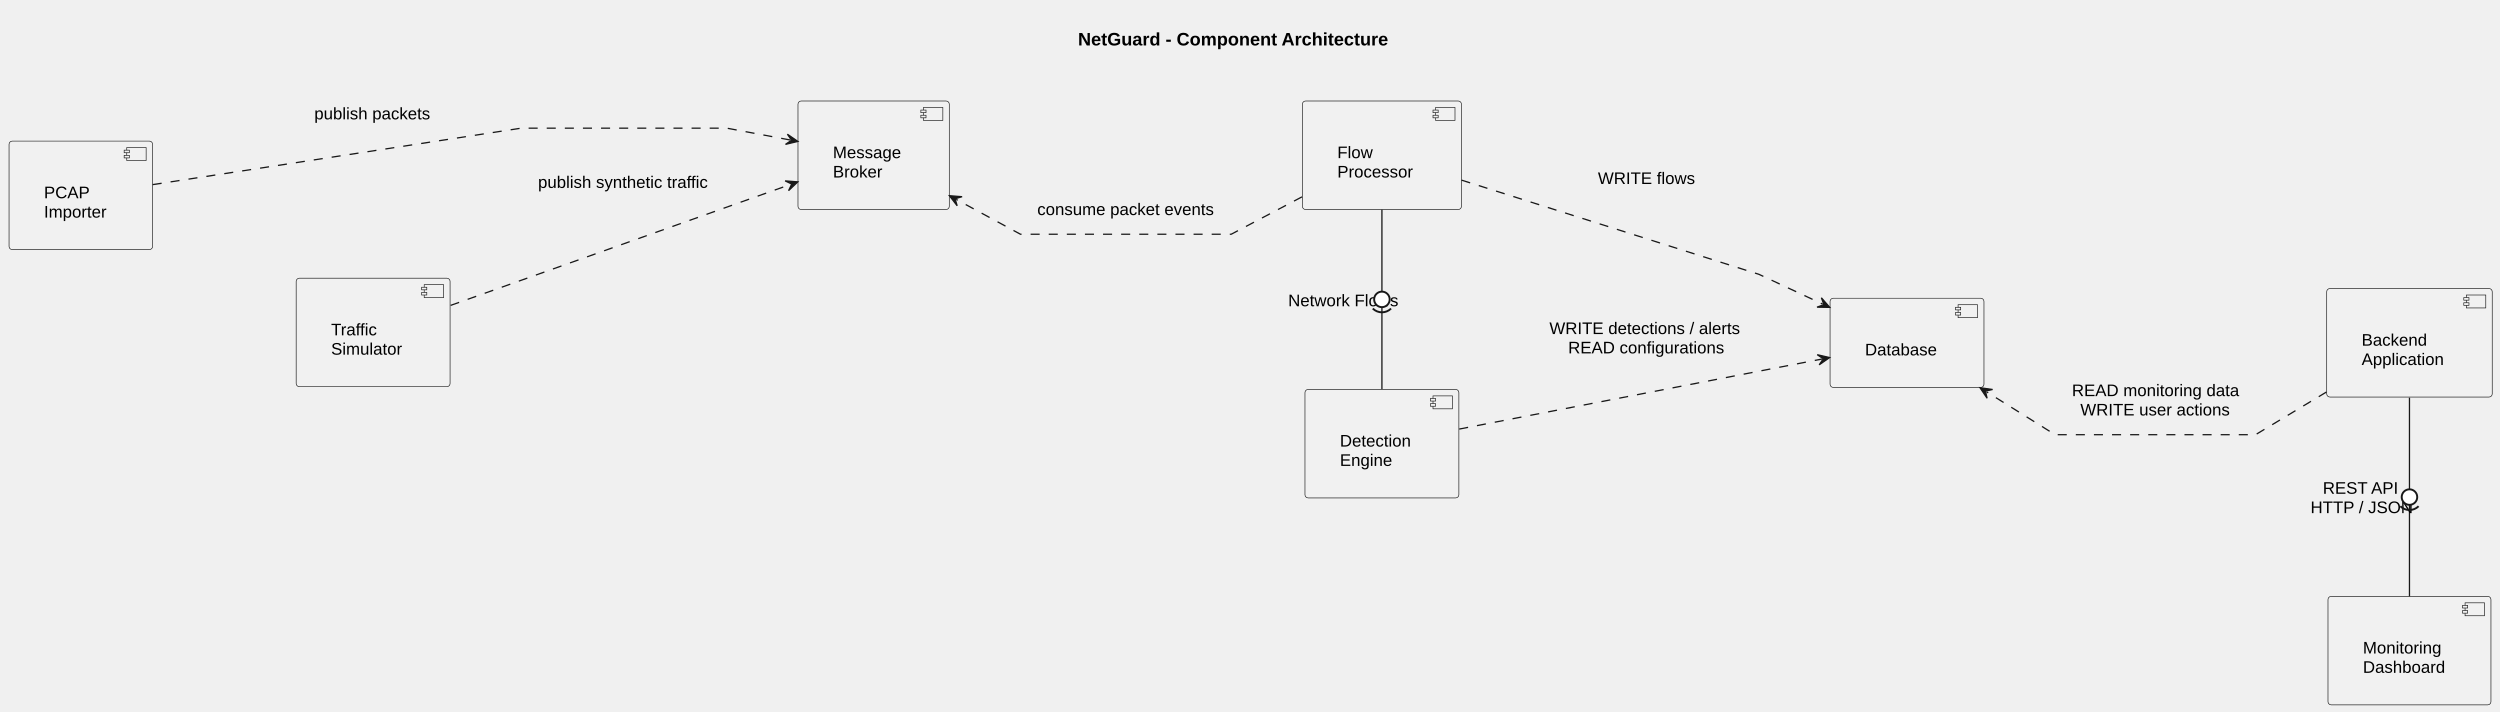
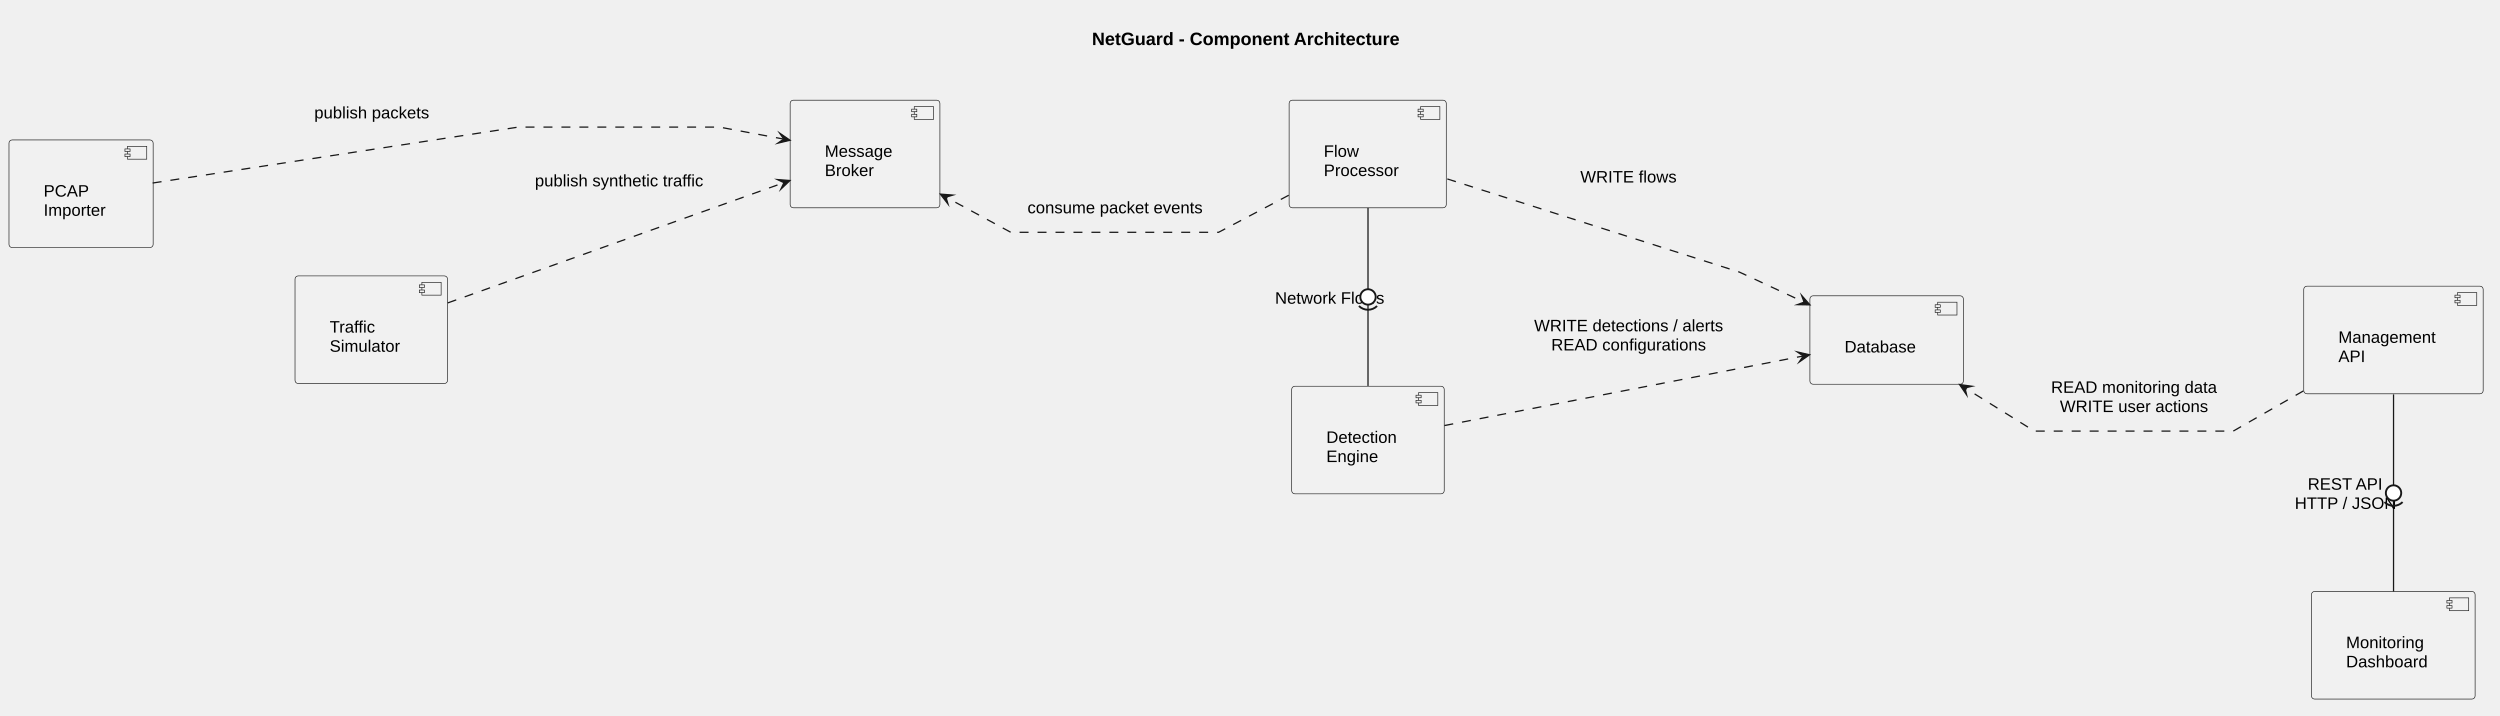
- <svg xmlns="http://www.w3.org/2000/svg" contentStyleType="text/css" height="550px" preserveAspectRatio="none" style="width:1933px;height:550px;background:#FFFFFF;" version="1.1" viewBox="0 0 1933 550" width="1933px" zoomAndPan="magnify">
+ <svg xmlns="http://www.w3.org/2000/svg" version="1.1" data-diagram-type="DESCRIPTION" style="width:1949px;height:558px;background:#FFFFFF;" width="1949px" height="558px" viewBox="0 0 1949 558" zoomAndPan="magnify" preserveAspectRatio="none" contentStyleType="text/css">
  <defs />
-   <g>
-     <text fill="#000000" font-family="Arial" font-size="14" font-weight="bold" lengthAdjust="spacing" textLength="252" x="833.5" y="35.132">NetGuard - Component Architecture</text>
-     <g id="elem_PCAP">
-       <rect fill="#F1F1F1" height="83.897" rx="2.5" ry="2.5" style="stroke:#181818;stroke-width:0.5;" width="111" x="7" y="109.099" />
-       <rect fill="#F1F1F1" height="10" style="stroke:#181818;stroke-width:0.5;" width="15" x="98" y="114.099" />
-       <rect fill="#F1F1F1" height="2" style="stroke:#181818;stroke-width:0.5;" width="4" x="96" y="116.099" />
-       <rect fill="#F1F1F1" height="2" style="stroke:#181818;stroke-width:0.5;" width="4" x="96" y="120.099" />
-       <text fill="#000000" font-family="Arial" font-size="13" lengthAdjust="spacing" textLength="36" x="34" y="153.292">PCAP</text>
-       <text fill="#000000" font-family="Arial" font-size="13" lengthAdjust="spacing" textLength="47" x="34" y="168.241">Importer</text>
+   <g font-family="sans-serif" lengthAdjust="spacing">
+     <g class="title" data-source-line="2">
+       <text x="851.264" y="35.132" fill="#000" font-size="14" textLength="240.352" font-weight="700" font-family="Arial">NetGuard - Component Architecture</text>
    </g>
-     <g id="elem_SIM">
-       <rect fill="#F1F1F1" height="83.897" rx="2.5" ry="2.5" style="stroke:#181818;stroke-width:0.5;" width="119" x="229" y="215.099" />
-       <rect fill="#F1F1F1" height="10" style="stroke:#181818;stroke-width:0.5;" width="15" x="328" y="220.099" />
-       <rect fill="#F1F1F1" height="2" style="stroke:#181818;stroke-width:0.5;" width="4" x="326" y="222.099" />
-       <rect fill="#F1F1F1" height="2" style="stroke:#181818;stroke-width:0.5;" width="4" x="326" y="226.099" />
-       <text fill="#000000" font-family="Arial" font-size="13" lengthAdjust="spacing" textLength="34" x="256" y="259.293">Traffic</text>
-       <text fill="#000000" font-family="Arial" font-size="13" lengthAdjust="spacing" textLength="55" x="256" y="274.241">Simulator</text>
+     <g class="entity" data-qualified-name="PCAP" id="ent0001" data-source-line="21">
+       <rect x="7" y="109.099" width="112.401" height="83.897" fill="#F1F1F1" style="stroke:#181818;stroke-width:0.5;" rx="2.5" ry="2.5" />
+       <rect x="99.401" y="114.099" width="15" height="10" fill="#F1F1F1" style="stroke:#181818;stroke-width:0.5;" />
+       <rect x="97.401" y="116.099" width="4" height="2" fill="#F1F1F1" style="stroke:#181818;stroke-width:0.5;" />
+       <rect x="97.401" y="120.099" width="4" height="2" fill="#F1F1F1" style="stroke:#181818;stroke-width:0.5;" />
+       <text x="34" y="153.292" fill="#000" font-size="13" textLength="35.401" font-family="Arial">PCAP</text>
+       <text x="34" y="168.241" fill="#000" font-size="13" textLength="48.401" font-family="Arial">Importer</text>
    </g>
-     <g id="elem_MQ">
-       <rect fill="#F1F1F1" height="83.897" rx="2.5" ry="2.5" style="stroke:#181818;stroke-width:0.5;" width="117" x="617" y="78.099" />
-       <rect fill="#F1F1F1" height="10" style="stroke:#181818;stroke-width:0.5;" width="15" x="714" y="83.099" />
-       <rect fill="#F1F1F1" height="2" style="stroke:#181818;stroke-width:0.5;" width="4" x="712" y="85.099" />
-       <rect fill="#F1F1F1" height="2" style="stroke:#181818;stroke-width:0.5;" width="4" x="712" y="89.099" />
-       <text fill="#000000" font-family="Arial" font-size="13" lengthAdjust="spacing" textLength="53" x="644" y="122.293">Message</text>
-       <text fill="#000000" font-family="Arial" font-size="13" lengthAdjust="spacing" textLength="38" x="644" y="137.241">Broker</text>
+     <g class="entity" data-qualified-name="SIM" id="ent0002" data-source-line="22">
+       <rect x="230" y="215.099" width="118.907" height="83.897" fill="#F1F1F1" style="stroke:#181818;stroke-width:0.5;" rx="2.5" ry="2.5" />
+       <rect x="328.907" y="220.099" width="15" height="10" fill="#F1F1F1" style="stroke:#181818;stroke-width:0.5;" />
+       <rect x="326.907" y="222.099" width="4" height="2" fill="#F1F1F1" style="stroke:#181818;stroke-width:0.5;" />
+       <rect x="326.907" y="226.099" width="4" height="2" fill="#F1F1F1" style="stroke:#181818;stroke-width:0.5;" />
+       <text x="257" y="259.292" fill="#000" font-size="13" textLength="36.112" font-family="Arial">Traffic</text>
+       <text x="257" y="274.241" fill="#000" font-size="13" textLength="54.907" font-family="Arial">Simulator</text>
    </g>
-     <g id="elem_FP">
-       <rect fill="#F1F1F1" height="83.897" rx="2.5" ry="2.5" style="stroke:#181818;stroke-width:0.5;" width="123" x="1007" y="78.099" />
-       <rect fill="#F1F1F1" height="10" style="stroke:#181818;stroke-width:0.5;" width="15" x="1110" y="83.099" />
-       <rect fill="#F1F1F1" height="2" style="stroke:#181818;stroke-width:0.5;" width="4" x="1108" y="85.099" />
-       <rect fill="#F1F1F1" height="2" style="stroke:#181818;stroke-width:0.5;" width="4" x="1108" y="89.099" />
-       <text fill="#000000" font-family="Arial" font-size="13" lengthAdjust="spacing" textLength="27" x="1034" y="122.293">Flow</text>
-       <text fill="#000000" font-family="Arial" font-size="13" lengthAdjust="spacing" textLength="59" x="1034" y="137.241">Processor</text>
+     <g class="entity" data-qualified-name="MQ" id="ent0003" data-source-line="23">
+       <rect x="616" y="78.099" width="116.749" height="83.897" fill="#F1F1F1" style="stroke:#181818;stroke-width:0.5;" rx="2.5" ry="2.5" />
+       <rect x="712.749" y="83.099" width="15" height="10" fill="#F1F1F1" style="stroke:#181818;stroke-width:0.5;" />
+       <rect x="710.749" y="85.099" width="4" height="2" fill="#F1F1F1" style="stroke:#181818;stroke-width:0.5;" />
+       <rect x="710.749" y="89.099" width="4" height="2" fill="#F1F1F1" style="stroke:#181818;stroke-width:0.5;" />
+       <text x="643" y="122.292" fill="#000" font-size="13" textLength="52.749" font-family="Arial">Message</text>
+       <text x="643" y="137.241" fill="#000" font-size="13" textLength="38.289" font-family="Arial">Broker</text>
    </g>
-     <g id="elem_DE">
-       <rect fill="#F1F1F1" height="83.897" rx="2.5" ry="2.5" style="stroke:#181818;stroke-width:0.5;" width="119" x="1009" y="301.099" />
-       <rect fill="#F1F1F1" height="10" style="stroke:#181818;stroke-width:0.5;" width="15" x="1108" y="306.099" />
-       <rect fill="#F1F1F1" height="2" style="stroke:#181818;stroke-width:0.5;" width="4" x="1106" y="308.099" />
-       <rect fill="#F1F1F1" height="2" style="stroke:#181818;stroke-width:0.5;" width="4" x="1106" y="312.099" />
-       <text fill="#000000" font-family="Arial" font-size="13" lengthAdjust="spacing" textLength="55" x="1036" y="345.293">Detection</text>
-       <text fill="#000000" font-family="Arial" font-size="13" lengthAdjust="spacing" textLength="40" x="1036" y="360.241">Engine</text>
+     <g class="entity" data-qualified-name="FP" id="ent0004" data-source-line="24">
+       <rect x="1005" y="78.099" width="122.519" height="83.897" fill="#F1F1F1" style="stroke:#181818;stroke-width:0.5;" rx="2.5" ry="2.5" />
+       <rect x="1107.519" y="83.099" width="15" height="10" fill="#F1F1F1" style="stroke:#181818;stroke-width:0.5;" />
+       <rect x="1105.519" y="85.099" width="4" height="2" fill="#F1F1F1" style="stroke:#181818;stroke-width:0.5;" />
+       <rect x="1105.519" y="89.099" width="4" height="2" fill="#F1F1F1" style="stroke:#181818;stroke-width:0.5;" />
+       <text x="1032" y="122.292" fill="#000" font-size="13" textLength="27.447" font-family="Arial">Flow</text>
+       <text x="1032" y="137.241" fill="#000" font-size="13" textLength="58.519" font-family="Arial">Processor</text>
    </g>
-     <g id="elem_DB">
-       <rect fill="#F1F1F1" height="68.949" rx="2.5" ry="2.5" style="stroke:#181818;stroke-width:0.5;" width="119" x="1415" y="230.599" />
-       <rect fill="#F1F1F1" height="10" style="stroke:#181818;stroke-width:0.5;" width="15" x="1514" y="235.599" />
-       <rect fill="#F1F1F1" height="2" style="stroke:#181818;stroke-width:0.5;" width="4" x="1512" y="237.599" />
-       <rect fill="#F1F1F1" height="2" style="stroke:#181818;stroke-width:0.5;" width="4" x="1512" y="241.599" />
-       <text fill="#000000" font-family="Arial" font-size="13" lengthAdjust="spacing" textLength="55" x="1442" y="274.793">Database</text>
+     <g class="entity" data-qualified-name="DE" id="ent0005" data-source-line="25">
+       <rect x="1007" y="301.099" width="118.92" height="83.897" fill="#F1F1F1" style="stroke:#181818;stroke-width:0.5;" rx="2.5" ry="2.5" />
+       <rect x="1105.92" y="306.099" width="15" height="10" fill="#F1F1F1" style="stroke:#181818;stroke-width:0.5;" />
+       <rect x="1103.92" y="308.099" width="4" height="2" fill="#F1F1F1" style="stroke:#181818;stroke-width:0.5;" />
+       <rect x="1103.92" y="312.099" width="4" height="2" fill="#F1F1F1" style="stroke:#181818;stroke-width:0.5;" />
+       <text x="1034" y="345.292" fill="#000" font-size="13" textLength="54.92" font-family="Arial">Detection</text>
+       <text x="1034" y="360.241" fill="#000" font-size="13" textLength="40.479" font-family="Arial">Engine</text>
    </g>
-     <g id="elem_BE">
-       <rect fill="#F1F1F1" height="83.897" rx="2.5" ry="2.5" style="stroke:#181818;stroke-width:0.5;" width="128" x="1799" y="223.099" />
-       <rect fill="#F1F1F1" height="10" style="stroke:#181818;stroke-width:0.5;" width="15" x="1907" y="228.099" />
-       <rect fill="#F1F1F1" height="2" style="stroke:#181818;stroke-width:0.5;" width="4" x="1905" y="230.099" />
-       <rect fill="#F1F1F1" height="2" style="stroke:#181818;stroke-width:0.5;" width="4" x="1905" y="234.099" />
-       <text fill="#000000" font-family="Arial" font-size="13" lengthAdjust="spacing" textLength="51" x="1826" y="267.293">Backend</text>
-       <text fill="#000000" font-family="Arial" font-size="13" lengthAdjust="spacing" textLength="64" x="1826" y="282.241">Application</text>
+     <g class="entity" data-qualified-name="DB" id="ent0006" data-source-line="26">
+       <rect x="1411" y="230.599" width="119.65" height="68.949" fill="#F1F1F1" style="stroke:#181818;stroke-width:0.5;" rx="2.5" ry="2.5" />
+       <rect x="1510.65" y="235.599" width="15" height="10" fill="#F1F1F1" style="stroke:#181818;stroke-width:0.5;" />
+       <rect x="1508.65" y="237.599" width="4" height="2" fill="#F1F1F1" style="stroke:#181818;stroke-width:0.5;" />
+       <rect x="1508.65" y="241.599" width="4" height="2" fill="#F1F1F1" style="stroke:#181818;stroke-width:0.5;" />
+       <text x="1438" y="274.792" fill="#000" font-size="13" textLength="55.65" font-family="Arial">Database</text>
    </g>
-     <g id="elem_UI">
-       <rect fill="#F1F1F1" height="83.897" rx="2.5" ry="2.5" style="stroke:#181818;stroke-width:0.5;" width="126" x="1800" y="461.099" />
-       <rect fill="#F1F1F1" height="10" style="stroke:#181818;stroke-width:0.5;" width="15" x="1906" y="466.099" />
-       <rect fill="#F1F1F1" height="2" style="stroke:#181818;stroke-width:0.5;" width="4" x="1904" y="468.099" />
-       <rect fill="#F1F1F1" height="2" style="stroke:#181818;stroke-width:0.5;" width="4" x="1904" y="472.099" />
-       <text fill="#000000" font-family="Arial" font-size="13" lengthAdjust="spacing" textLength="60" x="1827" y="505.293">Monitoring</text>
-       <text fill="#000000" font-family="Arial" font-size="13" lengthAdjust="spacing" textLength="62" x="1827" y="520.241">Dashboard</text>
+     <g class="entity" data-qualified-name="BE" id="ent0007" data-source-line="27">
+       <rect x="1796" y="223.099" width="139.88" height="83.897" fill="#F1F1F1" style="stroke:#181818;stroke-width:0.5;" rx="2.5" ry="2.5" />
+       <rect x="1915.88" y="228.099" width="15" height="10" fill="#F1F1F1" style="stroke:#181818;stroke-width:0.5;" />
+       <rect x="1913.88" y="230.099" width="4" height="2" fill="#F1F1F1" style="stroke:#181818;stroke-width:0.5;" />
+       <rect x="1913.88" y="234.099" width="4" height="2" fill="#F1F1F1" style="stroke:#181818;stroke-width:0.5;" />
+       <text x="1823" y="267.292" fill="#000" font-size="13" textLength="75.88" font-family="Arial">Management</text>
+       <text x="1823" y="282.241" fill="#000" font-size="13" textLength="20.954" font-family="Arial">API</text>
    </g>
-     <g id="link_PCAP_MQ">
-       <path d="M118.05,142.749 C214.02,128.049 403,99.099 403,99.099 C403,99.099 562,99.099 562,99.099 C562,99.099 583.352,103.089 611.032,108.249 " fill="none" id="PCAP-to-MQ" style="stroke:#181818;stroke-width:1.0;stroke-dasharray:7.0,7.0;" />
-       <polygon fill="#181818" points="616.93,109.349,608.816,103.767,612.015,108.432,607.349,111.632,616.93,109.349" style="stroke:#181818;stroke-width:1.0;" />
-       <text fill="#000000" font-family="Arial" font-size="13" lengthAdjust="spacing" textLength="91" x="243" y="92.293">publish packets</text>
+     <g class="entity" data-qualified-name="UI" id="ent0008" data-source-line="28">
+       <rect x="1802" y="461.099" width="127.597" height="83.897" fill="#F1F1F1" style="stroke:#181818;stroke-width:0.5;" rx="2.5" ry="2.5" />
+       <rect x="1909.597" y="466.099" width="15" height="10" fill="#F1F1F1" style="stroke:#181818;stroke-width:0.5;" />
+       <rect x="1907.597" y="468.099" width="4" height="2" fill="#F1F1F1" style="stroke:#181818;stroke-width:0.5;" />
+       <rect x="1907.597" y="472.099" width="4" height="2" fill="#F1F1F1" style="stroke:#181818;stroke-width:0.5;" />
+       <text x="1829" y="505.292" fill="#000" font-size="13" textLength="60.696" font-family="Arial">Monitoring</text>
+       <text x="1829" y="520.241" fill="#000" font-size="13" textLength="63.597" font-family="Arial">Dashboard</text>
    </g>
-     <g id="link_SIM_MQ">
-       <path d="M348.39,236.139 C421.28,210.209 538.927,168.34 611.217,142.62 " fill="none" id="SIM-to-MQ" style="stroke:#181818;stroke-width:1.0;stroke-dasharray:7.0,7.0;" />
-       <polygon fill="#181818" points="616.87,140.609,607.05,139.857,612.159,142.285,609.731,147.394,616.87,140.609" style="stroke:#181818;stroke-width:1.0;" />
-       <text fill="#000000" font-family="Arial" font-size="13" lengthAdjust="spacing" textLength="133" x="416" y="145.292">publish synthetic traffic</text>
+     <g class="link" data-entity-1="ent0001" data-entity-2="ent0003" id="lnk9" data-source-line="34" data-link-type="dependency">
+       <path d="M119,142.689 C215.23,127.969 404,99.099 404,99.099 C404,99.099 561,99.099 561,99.099 C561,99.099 583.335,103.272 611.015,108.432" style="stroke:#181818;stroke-width:1;stroke-dasharray:7,7;" fill="none" id="PCAP-to-MQ" />
+       <polygon points="615.93,109.349,607.815,103.767,611.015,108.432,606.349,111.632,615.93,109.349" fill="#181818" style="stroke:#181818;stroke-width:1;stroke-linejoin:miter;stroke-miterlimit:10;" />
+       <text x="245" y="92.292" fill="#000" font-size="13" textLength="89.61" font-family="Arial">publish packets</text>
    </g>
-     <g id="link_FP_MQ">
-       <path d="M1006.71,152.209 C978.88,166.899 952,181.099 952,181.099 C952,181.099 789,181.099 789,181.099 C789,181.099 767.024,169.179 739.344,154.169 " fill="none" id="FP-to-MQ" style="stroke:#181818;stroke-width:1.0;stroke-dasharray:7.0,7.0;" />
-       <polygon fill="#181818" points="734.07,151.309,740.075,159.115,738.465,153.692,743.888,152.083,734.07,151.309" style="stroke:#181818;stroke-width:1.0;" />
-       <text fill="#000000" font-family="Arial" font-size="13" lengthAdjust="spacing" textLength="137" x="802" y="166.292">consume packet events</text>
+     <g class="link" data-entity-1="ent0002" data-entity-2="ent0003" id="lnk10" data-source-line="35" data-link-type="dependency">
+       <path d="M349.09,236.139 C421.49,210.249 539.192,168.143 611.152,142.403" style="stroke:#181818;stroke-width:1;stroke-dasharray:7,7;" fill="none" id="SIM-to-MQ" />
+       <polygon points="615.86,140.719,606.039,139.984,611.152,142.403,608.733,147.516,615.86,140.719" fill="#181818" style="stroke:#181818;stroke-width:1;stroke-linejoin:miter;stroke-miterlimit:10;" />
+       <text x="417" y="145.292" fill="#000" font-size="13" textLength="131.504" font-family="Arial">publish synthetic traffic</text>
    </g>
-     <g id="link_FP_DE">
-       <path d="M1068.5,162.129 C1068.5,201.849 1068.5,261.119 1068.5,300.889 " fill="none" id="FP-DE" style="stroke:#181818;stroke-width:1.0;" />
-       <text fill="#000000" font-family="Arial" font-size="13" lengthAdjust="spacing" textLength="85" x="996" y="236.792">Network Flows</text>
-       <path d="M1061.429,238.561 A10,10 0 0 0 1075.571 238.561" fill="none" style="stroke:#181818;stroke-width:1.5;" />
-       <ellipse cx="1068.5" cy="231.49" fill="#FFFFFF" rx="6" ry="6" style="stroke:#181818;stroke-width:1.5;" />
+     <g class="link" data-entity-1="ent0004" data-entity-2="ent0003" id="lnk11" data-source-line="41" data-link-type="dependency">
+       <path d="M1004.71,152.209 C976.88,166.899 950,181.099 950,181.099 C950,181.099 788,181.099 788,181.099 C788,181.099 765.145,168.702 737.465,153.692" style="stroke:#181818;stroke-width:1;stroke-dasharray:7,7;" fill="none" id="FP-to-MQ" />
+       <polygon points="733.07,151.309,739.075,159.115,737.465,153.692,742.888,152.083,733.07,151.309" fill="#181818" style="stroke:#181818;stroke-width:1;stroke-linejoin:miter;stroke-miterlimit:10;" />
+       <text x="801" y="166.292" fill="#000" font-size="13" textLength="136.576" font-family="Arial">consume packet events</text>
    </g>
-     <g id="link_FP_DB">
-       <path d="M1130.04,139.269 C1215.18,166.239 1360,212.099 1360,212.099 C1360,212.099 1381.623,222.201 1409.323,235.131 " fill="none" id="FP-to-DB" style="stroke:#181818;stroke-width:1.0;stroke-dasharray:7.0,7.0;" />
-       <polygon fill="#181818" points="1414.76,237.669,1408.297,230.237,1410.229,235.554,1404.913,237.486,1414.76,237.669" style="stroke:#181818;stroke-width:1.0;" />
-       <text fill="#000000" font-family="Arial" font-size="13" lengthAdjust="spacing" textLength="74" x="1235.5" y="142.292">WRITE flows</text>
+     <g class="link" data-entity-1="ent0004" data-entity-2="ent0005" id="lnk12" data-source-line="44" data-link-type="association">
+       <path d="M1066.5,162.129 C1066.5,201.849 1066.5,261.119 1066.5,300.889" style="stroke:#181818;stroke-width:1;" fill="none" id="FP-DE" />
+       <text x="994" y="236.792" fill="#000" font-size="13" textLength="85.236" font-family="Arial">Network Flows</text>
+       <path d="M1059.429,238.561 A10,10 0 0 0 1073.571 238.561" fill="none" style="stroke:#181818;stroke-width:1.5;" />
+       <ellipse cx="1066.5" cy="231.49" rx="6" ry="6" fill="#FFF" style="stroke:#181818;stroke-width:1.5;" />
    </g>
-     <g id="link_DE_DB">
-       <path d="M1128.25,331.759 C1204.84,316.969 1332.159,292.386 1408.789,277.596 " fill="none" id="DE-to-DB" style="stroke:#181818;stroke-width:1.0;stroke-dasharray:7.0,7.0;" />
-       <polygon fill="#181818" points="1414.68,276.459,1405.085,274.237,1409.771,277.406,1406.601,282.092,1414.68,276.459" style="stroke:#181818;stroke-width:1.0;" />
-       <text fill="#000000" font-family="Arial" font-size="13" lengthAdjust="spacing" textLength="149" x="1198" y="258.293">WRITE detections / alerts</text>
-       <text fill="#000000" font-family="Arial" font-size="13" lengthAdjust="spacing" textLength="120" x="1212.5" y="273.241">READ configurations</text>
+     <g class="link" data-entity-1="ent0004" data-entity-2="ent0006" id="lnk13" data-source-line="50" data-link-type="dependency">
+       <path d="M1128.33,139.499 C1212.97,166.489 1356,212.099 1356,212.099 C1356,212.099 1378.646,222.631 1406.466,235.561" style="stroke:#181818;stroke-width:1;stroke-dasharray:7,7;" fill="none" id="FP-to-DB" />
+       <polygon points="1411,237.669,1404.524,230.248,1406.466,235.561,1401.153,237.503,1411,237.669" fill="#181818" style="stroke:#181818;stroke-width:1;stroke-linejoin:miter;stroke-miterlimit:10;" />
+       <text x="1232" y="142.292" fill="#000" font-size="13" textLength="75.112" font-family="Arial">WRITE flows</text>
    </g>
-     <g id="link_BE_DB">
-       <path d="M1798.85,303.089 C1770.8,319.979 1744,336.099 1744,336.099 C1744,336.099 1589,336.099 1589,336.099 C1589,336.099 1564.817,320.97 1536.007,302.95 " fill="none" id="BE-to-DB" style="stroke:#181818;stroke-width:1.0;stroke-dasharray:7.0,7.0;" />
-       <polygon fill="#181818" points="1530.92,299.769,1536.429,307.933,1535.159,302.42,1540.671,301.15,1530.92,299.769" style="stroke:#181818;stroke-width:1.0;" />
-       <text fill="#000000" font-family="Arial" font-size="13" lengthAdjust="spacing" textLength="129" x="1602" y="306.293">READ monitoring data</text>
-       <text fill="#000000" font-family="Arial" font-size="13" lengthAdjust="spacing" textLength="116" x="1608.5" y="321.241">WRITE user actions</text>
+     <g class="link" data-entity-1="ent0005" data-entity-2="ent0006" id="lnk14" data-source-line="52" data-link-type="dependency">
+       <path d="M1126.03,331.759 C1202.12,317.009 1329.391,292.35 1405.841,277.53" style="stroke:#181818;stroke-width:1;stroke-dasharray:7,7;" fill="none" id="DE-to-DB" />
+       <polygon points="1410.75,276.579,1401.153,274.365,1405.841,277.53,1402.676,282.218,1410.75,276.579" fill="#181818" style="stroke:#181818;stroke-width:1;stroke-linejoin:miter;stroke-miterlimit:10;" />
+       <text x="1196" y="258.292" fill="#000" font-size="13" textLength="147.38" font-family="Arial">WRITE detections / alerts</text>
+       <text x="1209.355" y="273.241" fill="#000" font-size="13" textLength="120.669" font-family="Arial">READ configurations</text>
    </g>
-     <g id="link_BE_UI">
-       <path d="M1863,307.479 C1863,350.859 1863,417.859 1863,461.099 " fill="none" id="BE-UI" style="stroke:#181818;stroke-width:1.0;" />
-       <text fill="#000000" font-family="Arial" font-size="13" lengthAdjust="spacing" textLength="59" x="1796" y="381.793">REST API</text>
-       <text fill="#000000" font-family="Arial" font-size="13" lengthAdjust="spacing" textLength="78" x="1786.5" y="396.741">HTTP / JSON</text>
-       <path d="M1855.929,391.412 A10,10 0 0 0 1870.071 391.412" fill="none" style="stroke:#181818;stroke-width:1.5;" />
-       <ellipse cx="1863" cy="384.341" fill="#FFFFFF" rx="6" ry="6" style="stroke:#181818;stroke-width:1.5;" />
+     <g class="link" data-entity-1="ent0007" data-entity-2="ent0006" id="lnk15" data-source-line="54" data-link-type="dependency">
+       <path d="M1795.75,304.749 C1767.35,321.019 1741,336.099 1741,336.099 C1741,336.099 1586,336.099 1586,336.099 C1586,336.099 1560.844,320.432 1531.904,302.412" style="stroke:#181818;stroke-width:1;stroke-dasharray:7,7;" fill="none" id="BE-to-DB" />
+       <polygon points="1527.66,299.769,1533.186,307.921,1531.904,302.412,1537.414,301.13,1527.66,299.769" fill="#181818" style="stroke:#181818;stroke-width:1;stroke-linejoin:miter;stroke-miterlimit:10;" />
+       <text x="1599" y="306.292" fill="#000" font-size="13" textLength="129.34" font-family="Arial">READ monitoring data</text>
+       <text x="1605.878" y="321.241" fill="#000" font-size="13" textLength="115.584" font-family="Arial">WRITE user actions</text>
+     </g>
+     <g class="link" data-entity-1="ent0007" data-entity-2="ent0008" id="lnk16" data-source-line="60" data-link-type="association">
+       <path d="M1866,307.479 C1866,350.859 1866,417.859 1866,461.099" style="stroke:#181818;stroke-width:1;" fill="none" id="BE-UI" />
+       <text x="1799.105" y="381.792" fill="#000" font-size="13" textLength="59.236" font-family="Arial">REST API</text>
+       <text x="1789" y="396.741" fill="#000" font-size="13" textLength="79.447" font-family="Arial">HTTP / JSON</text>
+       <path d="M1858.929,391.412 A10,10 0 0 0 1873.071 391.412" fill="none" style="stroke:#181818;stroke-width:1.5;" />
+       <ellipse cx="1866" cy="384.341" rx="6" ry="6" fill="#FFF" style="stroke:#181818;stroke-width:1.5;" />
    </g>
  </g>
</svg>
